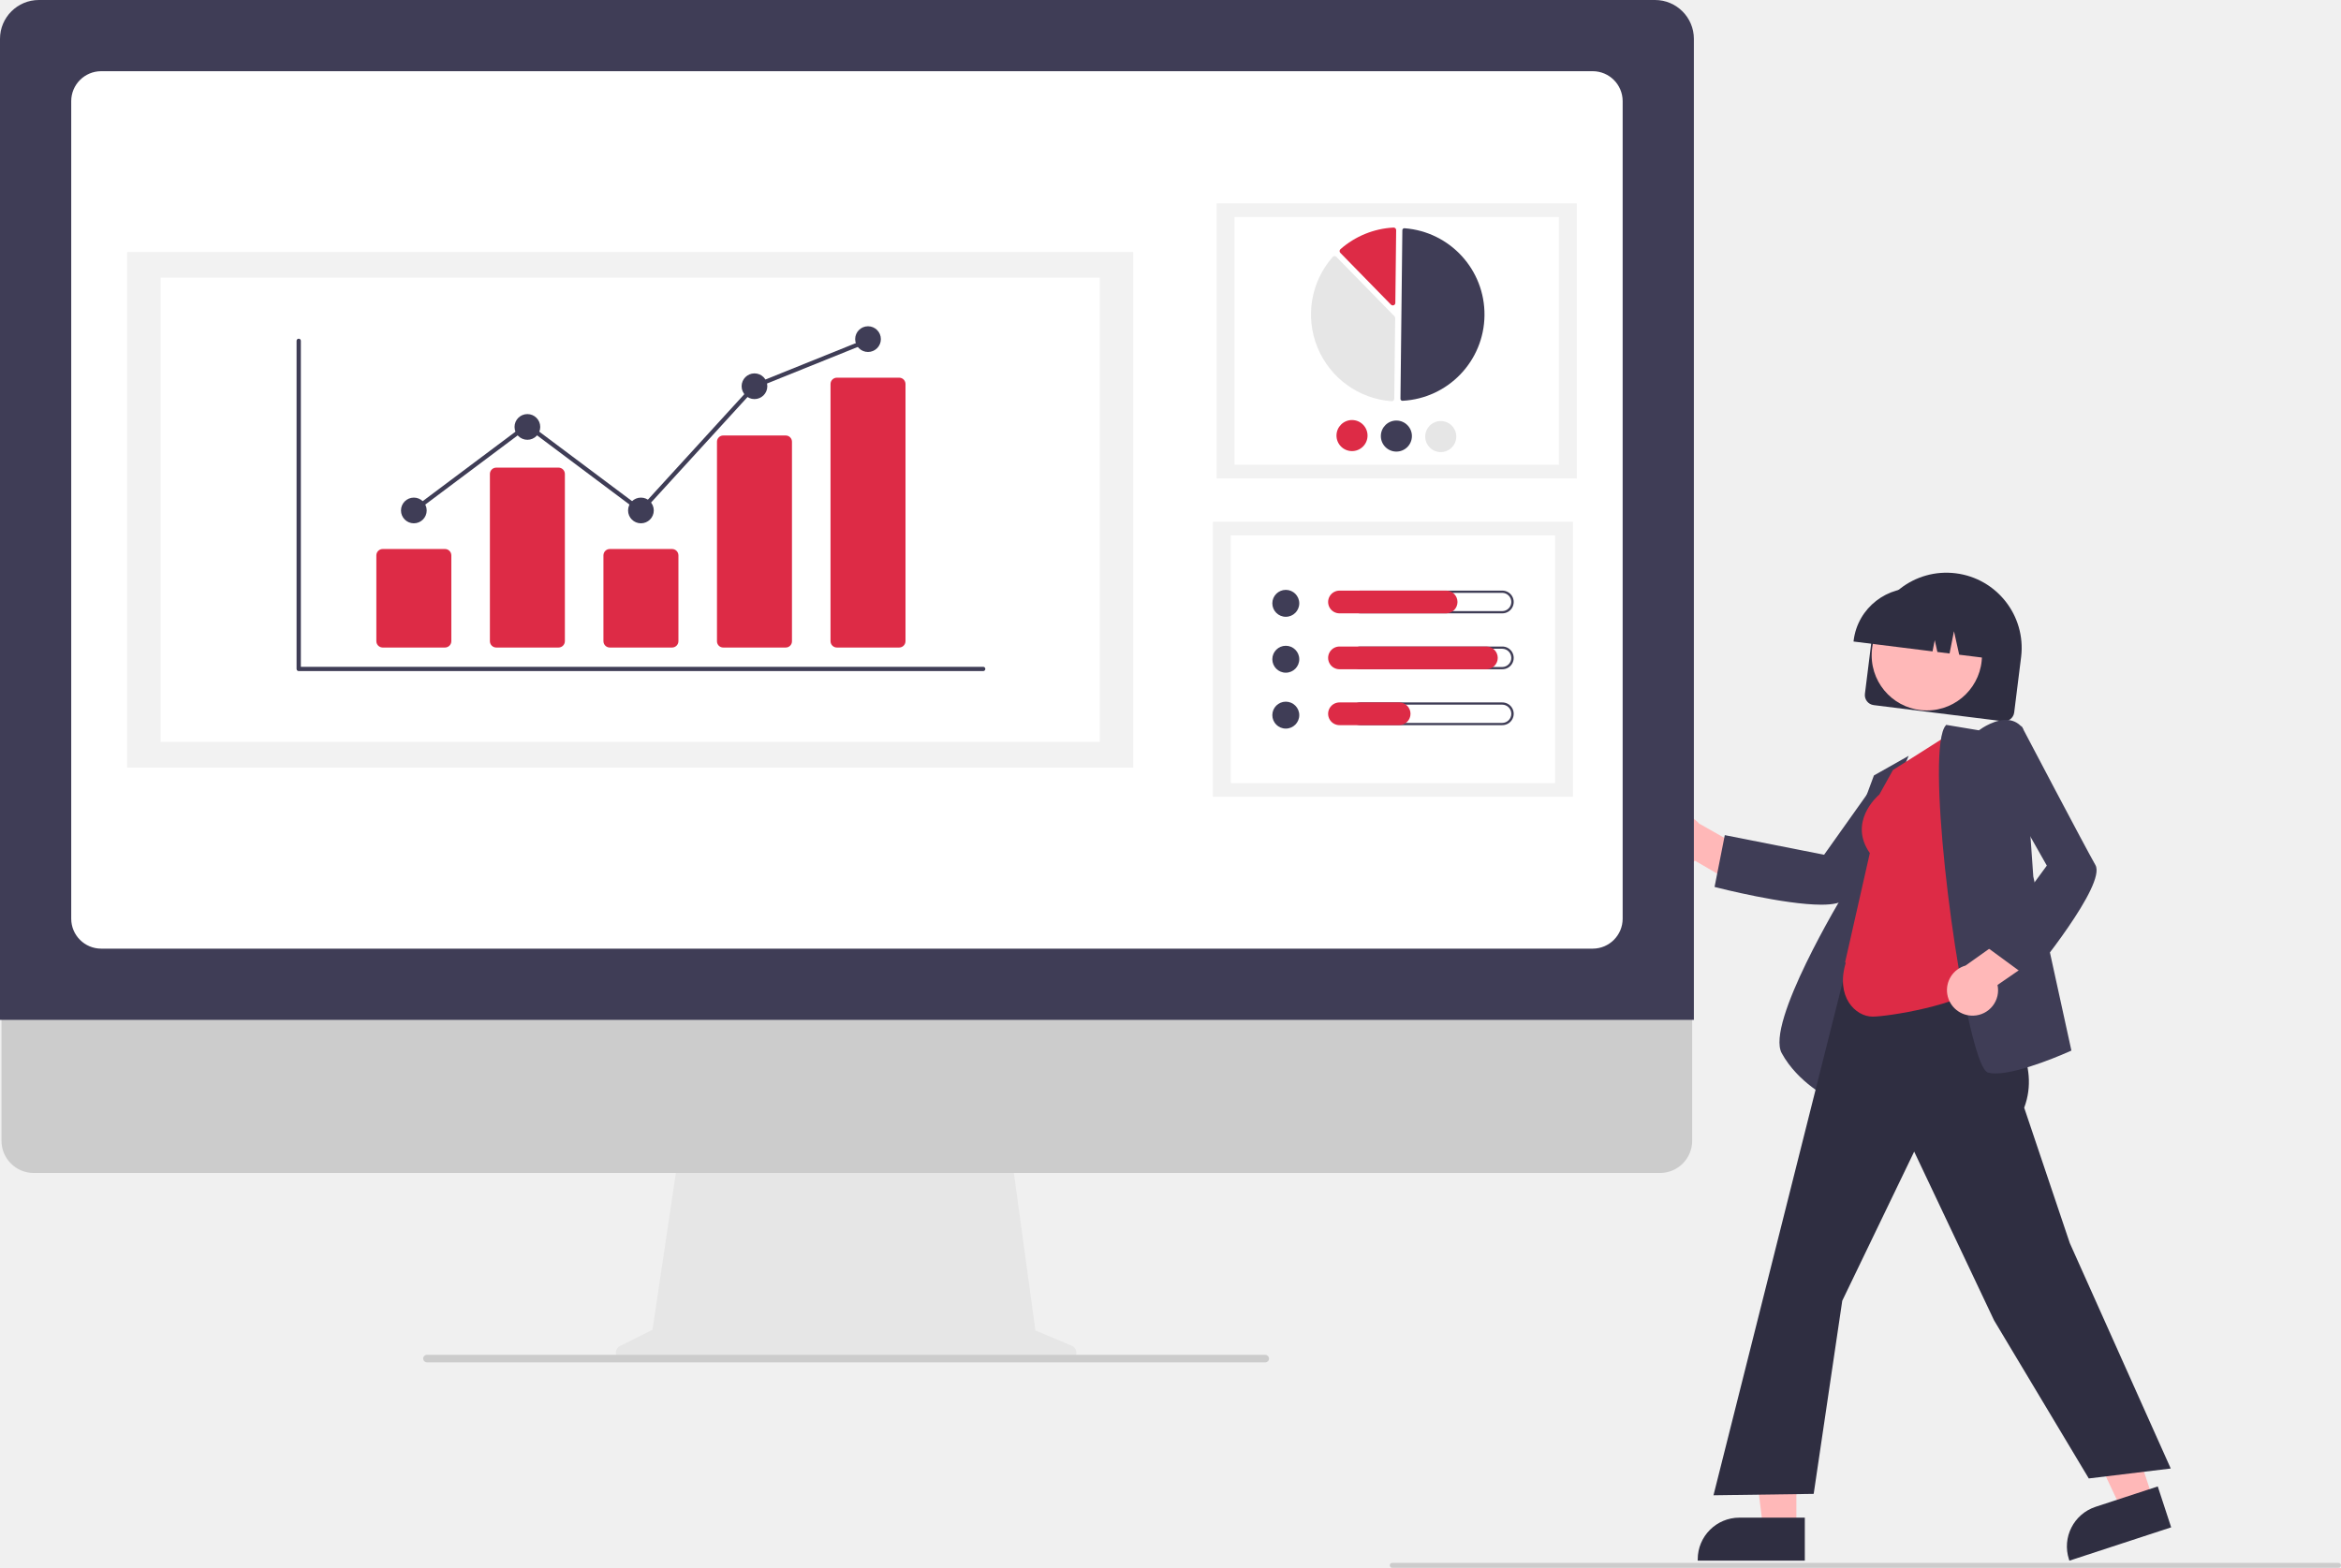
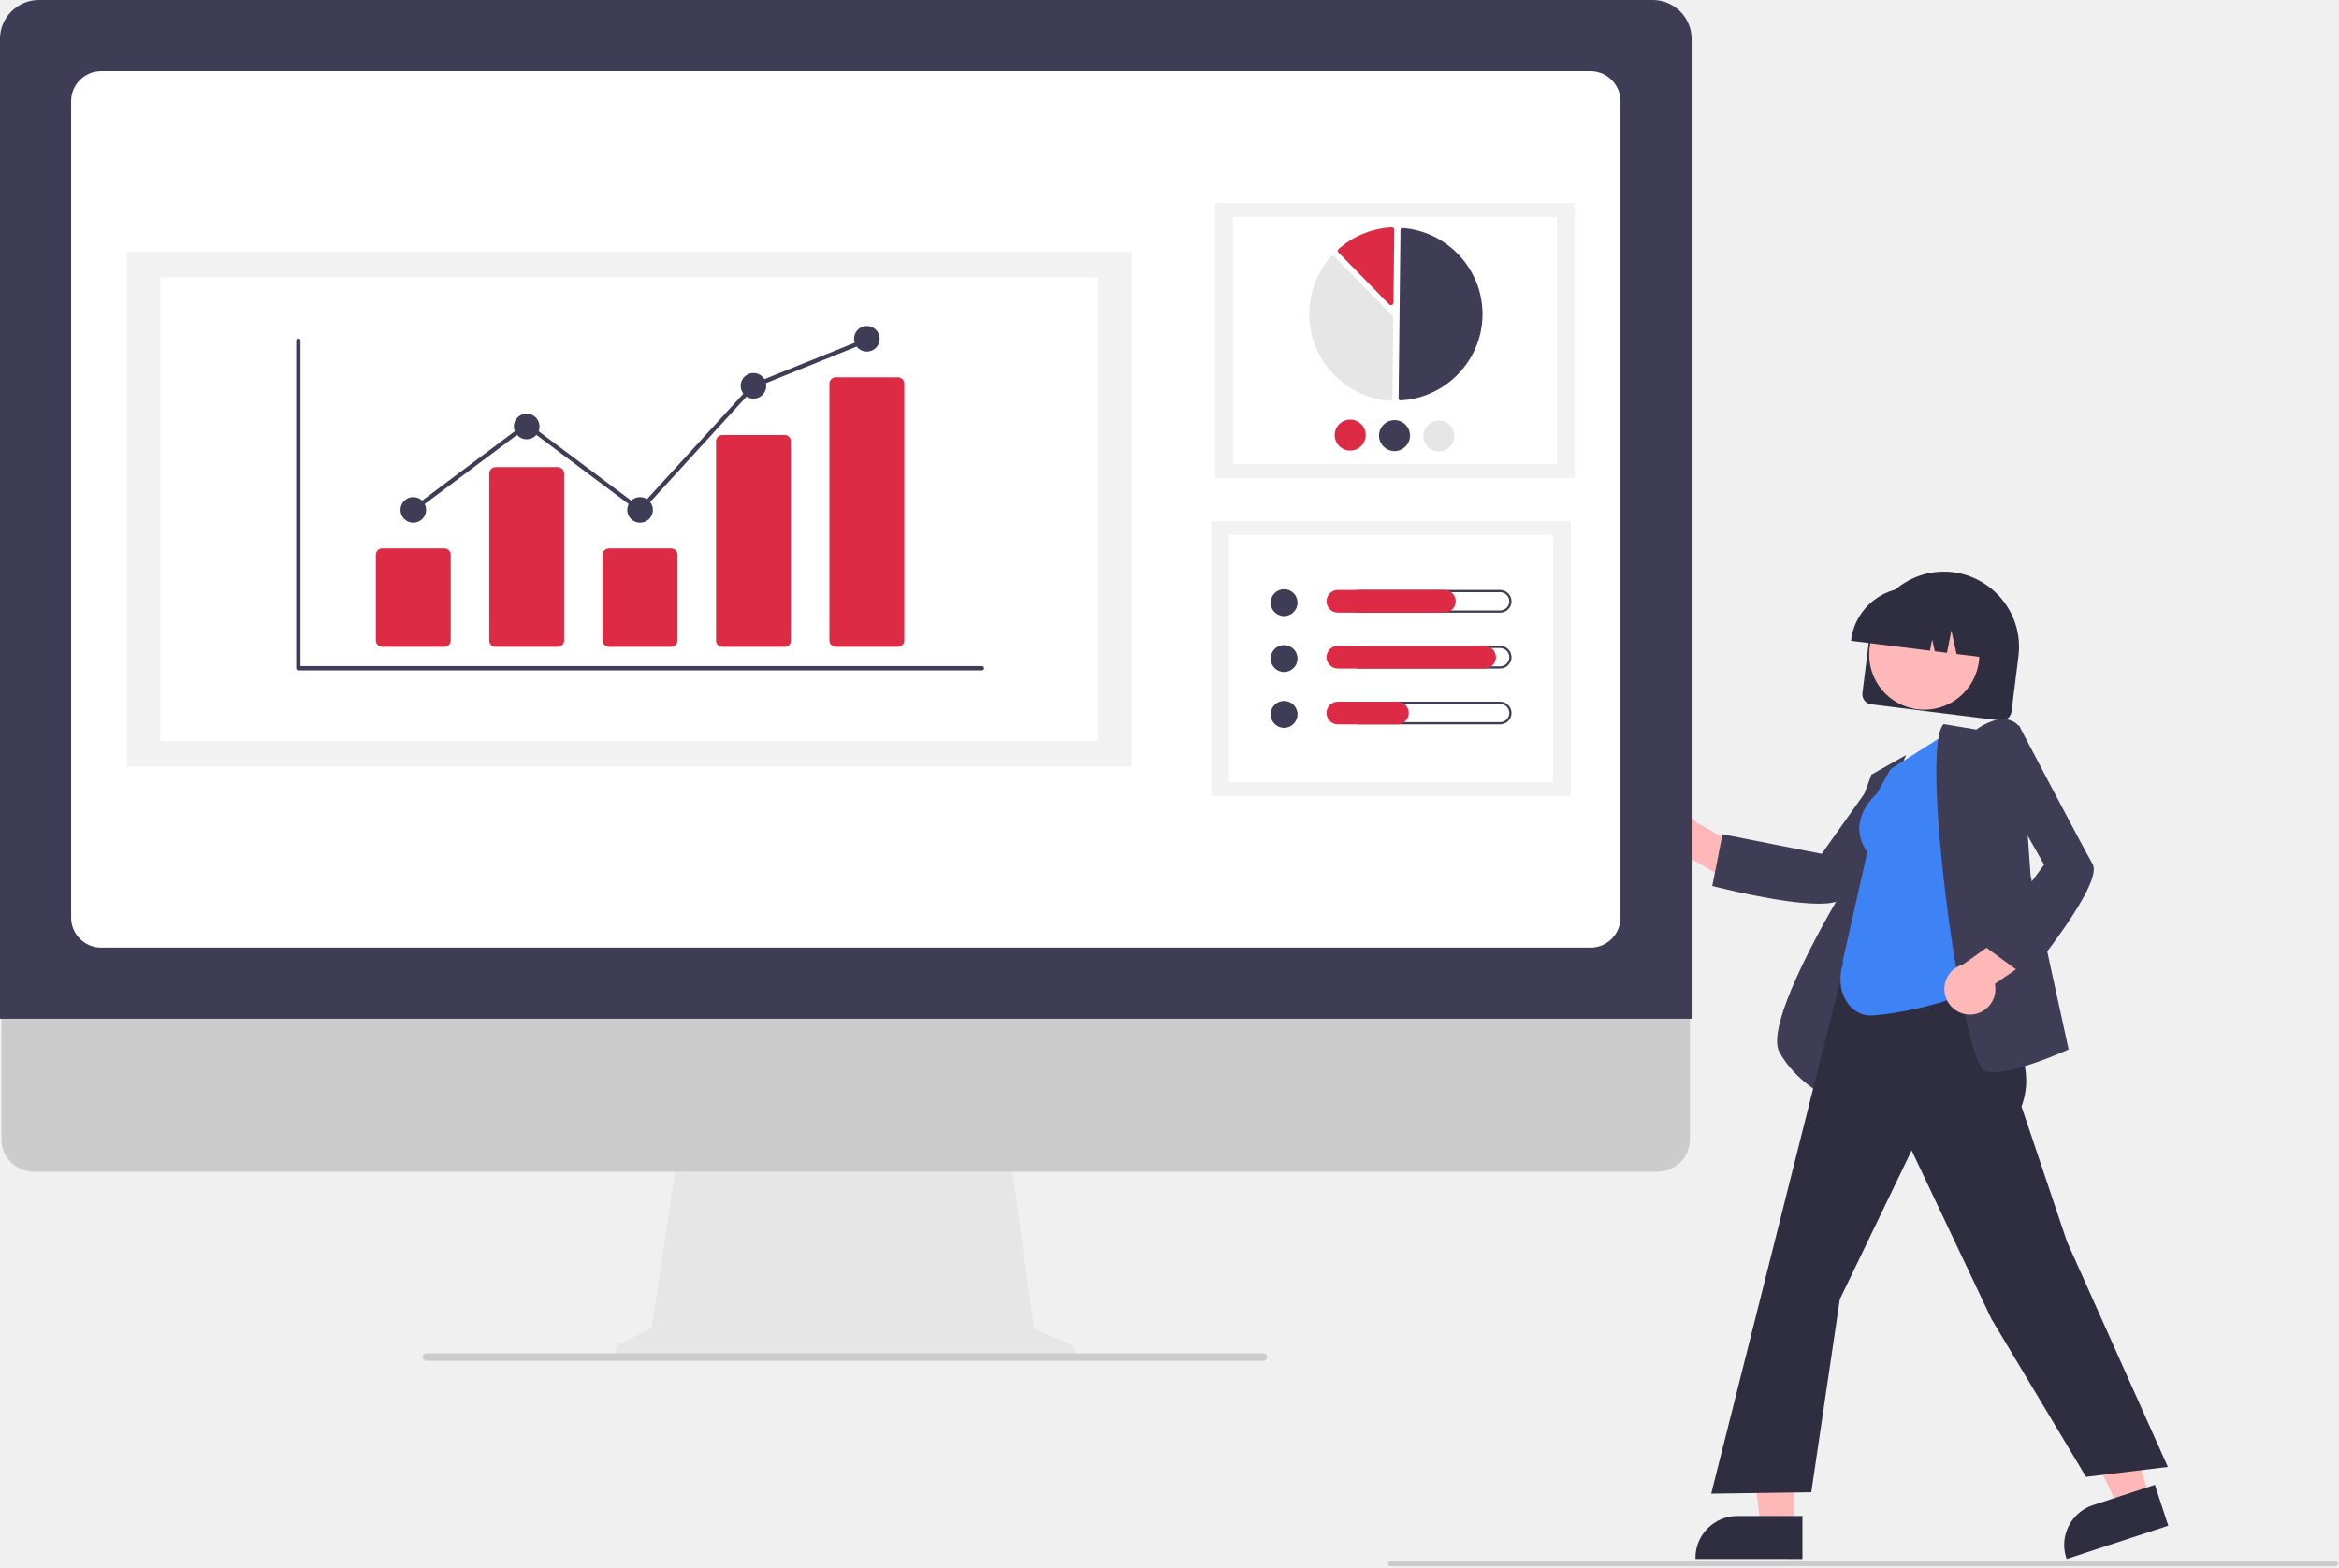
- <svg xmlns="http://www.w3.org/2000/svg" data-name="Layer 1" width="942.547" height="631.439" viewBox="0 0 942.547 631.439">
-   <path d="M879.59,413.72l2.798-22.427a30.285,30.285,0,0,1,60.103,7.498l-2.798,22.427a4.073,4.073,0,0,1-4.54,3.533l-52.03-6.491A4.073,4.073,0,0,1,879.59,413.72Z" transform="translate(-128.7264 -134.2805)" fill="#2f2e41" />
-   <circle cx="775.786" cy="263.927" r="22.204" fill="#ffb8b8" />
-   <path d="M875.055,392.201a23.984,23.984,0,0,1,26.738-20.806l4.486.56a23.983,23.983,0,0,1,20.806,26.738l-.056.449-9.479-1.183-2.104-9.456L913.67,397.474l-4.899-.611-1.061-4.771-.896,4.527-31.815-3.969Z" transform="translate(-128.7264 -134.2805)" fill="#2f2e41" />
-   <path d="M795.916,477.411a10.228,10.228,0,0,0,15.284,3.515L831.367,492.74l10.168-10.504-28.714-16.283a10.283,10.283,0,0,0-16.905,11.459Z" transform="translate(-128.7264 -134.2805)" fill="#ffb8b8" />
-   <path d="M862.013,498.639c-14.875,0-41.052-6.659-42.501-7.031l-.458-.117,4.12-20.859,39.982,7.897,21.721-30.587,24.937-2.535-.696.916c-.324.427-32.47,42.743-37.472,49.842C870.382,497.956,866.776,498.639,862.013,498.639Z" transform="translate(-128.7264 -134.2805)" fill="#3f3d56" />
-   <path d="M866.001,576.928l-.595-.284c-.127-.061-12.765-6.208-19.311-18.209-6.515-11.944,23.983-62.612,26.117-66.128l.031-16.091L883.213,446.595l13.992-7.908L885.192,466.716Z" transform="translate(-128.7264 -134.2805)" fill="#3f3d56" />
-   <polygon points="723.257 615.591 709.885 615.59 703.523 564.011 723.259 564.012 723.257 615.591" fill="#ffb8b8" />
-   <path d="M855.393,762.833l-43.118-.002v-.545A16.784,16.784,0,0,1,829.058,745.504h.001l26.335.001Z" transform="translate(-128.7264 -134.2805)" fill="#2f2e41" />
-   <polygon points="866.891 603.872 854.184 608.035 832.077 561.002 850.832 554.857 866.891 603.872" fill="#ffb8b8" />
-   <path d="M1002.895,749.408,961.92,762.833l-.17-.518a16.784,16.784,0,0,1,10.722-21.174l.001-0,25.026-8.199Z" transform="translate(-128.7264 -134.2805)" fill="#2f2e41" />
-   <path d="M969.726,729.72l-38.12-63.641L899.426,598.086l-28.958,60.061-11.504,77.788-40.343.561.159-.631L880.517,490.553l48.352,7.224-2.201,31.916,1.311,1.864c10.923,15.517,22.216,31.56,15.739,48.854l18.362,54.522,40.646,90.786Z" transform="translate(-128.7264 -134.2805)" fill="#2f2e41" />
-   <path d="M882.726,543.72c-7.006,0-15-8-10.853-21.658l-.269-.194,9.961-44.008c-8.693-12.432,2.768-22.691,3.842-23.608l5.471-9.847,24.138-15.308L927.229,530.57l-.181.173C918.228,539.182,888.604,543.72,882.726,543.72Z" transform="translate(-128.7264 -134.2805)" fill="#dd2b46" />
-   <path d="M932.159,566.617a11.881,11.881,0,0,1-2.851-.302c-.939-.235-2.458-1.431-4.807-9.077-9.336-30.397-20.359-121.86-12.351-130.811l.183-.205,13.149,2.191c1.093-.807,6.829-4.811,12.121-4.114a8.033,8.033,0,0,1,5.497,3.249l.091.119,4.189,59.594,15.346,70.131-.368.167C961.466,557.966,942.303,566.617,932.159,566.617Z" transform="translate(-128.7264 -134.2805)" fill="#3f3d56" />
-   <path d="M923.317,543.324a10.228,10.228,0,0,0,9.662-12.353l19.249-13.258-5.204-13.662-26.92,19.104a10.283,10.283,0,0,0,3.212,20.169Z" transform="translate(-128.7264 -134.2805)" fill="#ffb8b8" />
-   <path d="M945.876,528.337l-17.146-12.573,24.101-32.864L934.336,450.261l8.275-23.661.535,1.019c.249.475,24.948,47.527,29.257,55.067,4.483,7.844-24.97,43.761-26.226,45.285Z" transform="translate(-128.7264 -134.2805)" fill="#3f3d56" />
-   <path d="M560.206,676.255l-14.592-6.144-10.01-73.151H402.299L391.449,669.812l-13.055,6.527a3.1,3.1,0,0,0,1.387,5.873H559.003A3.1,3.1,0,0,0,560.206,676.255Z" transform="translate(-128.7264 -134.2805)" fill="#e6e6e6" />
-   <path d="M797.098,606.692H142.268a12.973,12.973,0,0,1-12.944-12.973V501.379h680.718v92.34A12.974,12.974,0,0,1,797.098,606.692Z" transform="translate(-128.7264 -134.2805)" fill="#ccc" />
-   <path d="M810.726,545.021h-682V149.92A15.657,15.657,0,0,1,144.366,134.28H795.087a15.657,15.657,0,0,1,15.64,15.639Z" transform="translate(-128.7264 -134.2805)" fill="#3f3d56" />
-   <path d="M769.993,516.344H169.46a12.07,12.07,0,0,1-12.057-12.057v-329.274a12.071,12.071,0,0,1,12.057-12.057H769.993a12.071,12.071,0,0,1,12.057,12.057v329.274A12.07,12.07,0,0,1,769.993,516.344Z" transform="translate(-128.7264 -134.2805)" fill="#fff" />
-   <path d="M638.146,682.975l-337.448,0a1.567,1.567,0,0,1-1.539-1.134,1.529,1.529,0,0,1,1.477-1.919l337.385,0a1.615,1.615,0,0,1,1.616,1.194A1.528,1.528,0,0,1,638.146,682.975Z" transform="translate(-128.7264 -134.2805)" fill="#ccc" />
-   <rect x="489.86" y="81.909" width="144.996" height="110.773" fill="#f2f2f2" />
-   <rect x="497.065" y="87.414" width="130.586" height="99.765" fill="#fff" />
-   <path d="M693.377,295.695q.026 0.0.052-.001a34.817,34.817,0,0,0,.779-69.489.794.794,0,0,0-.601.208.786.786,0,0,0-.257.576l-.761,67.902a.797.797,0,0,0,.788.804Z" transform="translate(-128.7264 -134.2805)" fill="#3f3d56" />
-   <path d="M666.072,237.433a1.025,1.025,0,0,1,.72.307l23.376,23.906a1.014,1.014,0,0,1,.291.725l-.364,32.491a1.011,1.011,0,0,1-.33.74,1.026,1.026,0,0,1-.771.268,35.044,35.044,0,0,1-23.7-58.091,1.026,1.026,0,0,1,.741-.347Q666.053,237.433,666.072,237.433Z" transform="translate(-128.7264 -134.2805)" fill="#e6e6e6" />
-   <path d="M689.842,225.927a1.029,1.029,0,0,1,.699.286,1.011,1.011,0,0,1,.314.748l-.329,29.316a1.021,1.021,0,0,1-1.75.702L668.378,236.118a1.023,1.023,0,0,1,.055-1.482,35.118,35.118,0,0,1,21.346-8.708C689.8,225.927,689.821,225.927,689.842,225.927Z" transform="translate(-128.7264 -134.2805)" fill="#dd2b46" />
-   <path d="M679.334,309.775a6.253,6.253,0,1,1-6.183-6.323A6.261,6.261,0,0,1,679.334,309.775Z" transform="translate(-128.7264 -134.2805)" fill="#dd2b46" />
-   <path d="M697.199,309.976a6.253,6.253,0,1,1-6.183-6.323A6.261,6.261,0,0,1,697.199,309.976Z" transform="translate(-128.7264 -134.2805)" fill="#3f3d56" />
-   <path d="M715.065,310.176a6.253,6.253,0,1,1-6.183-6.323A6.261,6.261,0,0,1,715.065,310.176Z" transform="translate(-128.7264 -134.2805)" fill="#e6e6e6" />
-   <rect x="488.333" y="210.116" width="144.996" height="110.773" fill="#f2f2f2" />
-   <rect x="495.538" y="215.621" width="130.586" height="99.765" fill="#fff" />
-   <circle cx="517.695" cy="242.988" r="5.422" fill="#3f3d56" />
-   <path d="M733.539,373.049a3.677,3.677,0,1,1,0,7.354H676.513a3.677,3.677,0,1,1,0-7.354h57.026m0-.901H676.513a4.578,4.578,0,1,0,0,9.155h57.026a4.578,4.578,0,1,0,0-9.155Z" transform="translate(-128.7264 -134.2805)" fill="#3f3d56" />
-   <path d="M711.038,381.304h-42.928a4.578,4.578,0,1,1,0-9.155h42.928a4.578,4.578,0,0,1,0,9.155Z" transform="translate(-128.7264 -134.2805)" fill="#dd2b46" />
-   <circle cx="517.695" cy="265.503" r="5.422" fill="#3f3d56" />
-   <path d="M733.539,395.564a3.677,3.677,0,1,1,0,7.354H676.513a3.677,3.677,0,1,1,0-7.354h57.026m0-.901H676.513a4.578,4.578,0,1,0,0,9.155h57.026a4.578,4.578,0,1,0,0-9.155Z" transform="translate(-128.7264 -134.2805)" fill="#3f3d56" />
-   <path d="M727.248,403.819h-59.139a4.578,4.578,0,1,1,0-9.155h59.139a4.578,4.578,0,0,1,0,9.155Z" transform="translate(-128.7264 -134.2805)" fill="#dd2b46" />
-   <circle cx="517.695" cy="288.018" r="5.422" fill="#3f3d56" />
-   <path d="M733.539,418.079a3.677,3.677,0,1,1,0,7.354H676.513a3.677,3.677,0,1,1,0-7.354h57.026m0-.901H676.513a4.578,4.578,0,1,0,0,9.155h57.026a4.578,4.578,0,1,0,0-9.155Z" transform="translate(-128.7264 -134.2805)" fill="#3f3d56" />
-   <path d="M692.125,426.334H668.109a4.578,4.578,0,1,1,0-9.155H692.125a4.578,4.578,0,0,1,0,9.155Z" transform="translate(-128.7264 -134.2805)" fill="#dd2b46" />
-   <rect x="51.188" y="101.508" width="405.093" height="207.61" fill="#f2f2f2" />
-   <rect x="64.692" y="111.824" width="378.087" height="186.978" fill="#fff" />
-   <path d="M524.614,404.557H248.996a.863.863,0,0,1-.863-.863V271.591a.863.863,0,1,1,1.725,0V402.832H524.614a.863.863,0,0,1,0,1.725Z" transform="translate(-128.7264 -134.2805)" fill="#3f3d56" />
-   <path d="M307.884,395.069H282.815a2.563,2.563,0,0,1-2.561-2.56V357.952a2.563,2.563,0,0,1,2.561-2.56h25.069a2.563,2.563,0,0,1,2.561,2.56v34.557A2.563,2.563,0,0,1,307.884,395.069Z" transform="translate(-128.7264 -134.2805)" fill="#dd2b46" />
-   <path d="M353.599,395.069H328.531a2.563,2.563,0,0,1-2.561-2.56V325.174a2.563,2.563,0,0,1,2.561-2.56h25.069a2.563,2.563,0,0,1,2.561,2.56v67.334A2.563,2.563,0,0,1,353.599,395.069Z" transform="translate(-128.7264 -134.2805)" fill="#dd2b46" />
-   <path d="M399.315,395.069H374.246a2.563,2.563,0,0,1-2.561-2.56V357.952a2.563,2.563,0,0,1,2.561-2.56h25.069a2.563,2.563,0,0,1,2.561,2.56v34.557A2.563,2.563,0,0,1,399.315,395.069Z" transform="translate(-128.7264 -134.2805)" fill="#dd2b46" />
-   <path d="M445.031,395.069H419.962a2.507,2.507,0,0,1-2.561-2.444V312.12a2.507,2.507,0,0,1,2.561-2.444h25.069a2.507,2.507,0,0,1,2.561,2.444v80.505A2.507,2.507,0,0,1,445.031,395.069Z" transform="translate(-128.7264 -134.2805)" fill="#dd2b46" />
-   <path d="M490.746,395.069H465.678a2.563,2.563,0,0,1-2.561-2.56V288.947a2.563,2.563,0,0,1,2.561-2.56H490.746a2.563,2.563,0,0,1,2.561,2.56V392.509A2.563,2.563,0,0,1,490.746,395.069Z" transform="translate(-128.7264 -134.2805)" fill="#dd2b46" />
-   <circle cx="166.623" cy="205.585" r="5.175" fill="#3f3d56" />
-   <circle cx="212.339" cy="171.945" r="5.175" fill="#3f3d56" />
-   <circle cx="258.054" cy="205.585" r="5.175" fill="#3f3d56" />
-   <circle cx="303.77" cy="155.556" r="5.175" fill="#3f3d56" />
-   <circle cx="349.486" cy="136.58" r="5.175" fill="#3f3d56" />
-   <polygon points="258.163 206.744 212.339 172.421 167.14 206.275 166.106 204.895 212.339 170.265 257.945 204.425 303.266 154.83 303.447 154.756 349.163 136.337 349.808 137.937 304.274 156.283 258.163 206.744" fill="#3f3d56" />
-   <path d="M1070.274,765.72h-381a1,1,0,0,1,0-2h381a1,1,0,0,1,0,2Z" transform="translate(-128.7264 -134.2805)" fill="#ccc" />
+ <svg xmlns="http://www.w3.org/2000/svg" width="100%" height="100%" viewBox="0 0 943 632" version="1.1" xml:space="preserve" style="fill-rule:evenodd;clip-rule:evenodd;stroke-linejoin:round;stroke-miterlimit:2;">
+   <g transform="matrix(1,0,0,1,-128.726,-134.28)">
+     <path d="M879.59,413.72L882.388,391.294C884.27,376.207 897.236,364.758 912.44,364.758C929.053,364.758 942.724,378.429 942.724,395.043C942.724,396.296 942.646,397.548 942.491,398.792L939.693,421.219C939.415,423.432 937.367,425.025 935.153,424.752L883.123,418.261C880.91,417.982 879.317,415.934 879.59,413.72Z" style="fill:rgb(47,46,65);fill-rule:nonzero;" />
+   </g>
+   <circle cx="775.786" cy="263.927" r="22.204" style="fill:rgb(255,184,184);" />
+   <g transform="matrix(1,0,0,1,-128.726,-134.28)">
+     <path d="M875.055,392.201C876.696,379.167 888.756,369.783 901.793,371.394L906.278,371.954C919.312,373.595 928.696,385.655 927.084,398.692L927.028,399.14L917.55,397.958L915.446,388.502L913.67,397.474L908.771,396.863L907.71,392.092L906.814,396.618L874.999,392.649L875.055,392.201Z" style="fill:rgb(47,46,65);fill-rule:nonzero;" />
+   </g>
+   <g transform="matrix(1,0,0,1,-128.726,-134.28)">
+     <path d="M795.916,477.411C797.659,480.834 801.189,482.997 805.03,482.997C807.257,482.997 809.424,482.27 811.2,480.926L831.367,492.74L841.536,482.236L812.822,465.952C810.869,463.699 808.03,462.402 805.049,462.402C799.408,462.402 794.766,467.044 794.766,472.685C794.766,474.33 795.16,475.951 795.916,477.412L795.916,477.411Z" style="fill:rgb(255,184,184);fill-rule:nonzero;" />
+   </g>
+   <g transform="matrix(1,0,0,1,-128.726,-134.28)">
+     <path d="M862.013,498.639C847.137,498.639 820.961,491.98 819.511,491.608L819.053,491.491L823.173,470.632L863.155,478.529L884.876,447.942L909.813,445.407L909.117,446.323C908.793,446.75 876.647,489.066 871.645,496.165C870.382,497.956 866.776,498.639 862.013,498.639Z" style="fill:rgb(63,61,86);fill-rule:nonzero;" />
+   </g>
+   <g transform="matrix(1,0,0,1,-128.726,-134.28)">
+     <path d="M866.001,576.928L865.405,576.643C865.279,576.583 852.64,570.435 846.094,558.434C839.579,546.49 870.077,495.822 872.211,492.306L872.242,476.216L883.213,446.595L897.205,438.686L885.192,466.716L866.001,576.928Z" style="fill:rgb(63,61,86);fill-rule:nonzero;" />
+   </g>
+   <path d="M723.257,615.591L709.885,615.59L703.523,564.011L723.259,564.012L723.257,615.591Z" style="fill:rgb(255,184,184);fill-rule:nonzero;" />
+   <g transform="matrix(1,0,0,1,-128.726,-134.28)">
+     <path d="M855.393,762.833L812.276,762.832L812.276,762.286C812.276,753.08 819.852,745.505 829.058,745.504L855.394,745.505L855.393,762.833Z" style="fill:rgb(47,46,65);fill-rule:nonzero;" />
+   </g>
+   <path d="M866.891,603.872L854.184,608.035L832.077,561.002L850.832,554.857L866.891,603.872Z" style="fill:rgb(255,184,184);fill-rule:nonzero;" />
+   <g transform="matrix(1,0,0,1,-128.726,-134.28)">
+     <path d="M1002.89,749.408L961.92,762.833L961.75,762.315C958.884,753.566 963.724,744.008 972.473,741.141L972.474,741.141L997.5,732.941L1002.89,749.408Z" style="fill:rgb(47,46,65);fill-rule:nonzero;" />
+   </g>
+   <g transform="matrix(1,0,0,1,-128.726,-134.28)">
+     <path d="M969.726,729.72L931.606,666.079L899.426,598.086L870.467,658.146L858.964,735.934L818.621,736.495L818.78,735.864L880.517,490.554L928.869,497.777L926.668,529.693L927.979,531.557C938.902,547.074 950.195,563.117 943.718,580.411L962.08,634.933L1002.73,725.72L969.726,729.72Z" style="fill:rgb(47,46,65);fill-rule:nonzero;" />
+   </g>
+   <g transform="matrix(1,0,0,1,-128.726,-134.28)">
+     <path d="M882.726,543.72C875.72,543.72 867.726,535.72 871.873,522.061L871.605,521.867L881.566,477.859C872.873,465.428 884.334,455.168 885.408,454.251L890.878,444.404L915.016,429.096L927.229,530.57L927.048,530.743C918.228,539.182 888.604,543.72 882.726,543.72Z" style="fill:rgb(61,131,246);fill-rule:nonzero;" />
+   </g>
+   <g transform="matrix(1,0,0,1,-128.726,-134.28)">
+     <path d="M932.159,566.617C931.2,566.632 930.243,566.531 929.308,566.315C928.369,566.08 926.85,564.885 924.501,557.238C915.165,526.841 904.142,435.378 912.15,426.428L912.334,426.222L925.483,428.414C926.576,427.607 932.311,423.603 937.604,424.3C939.805,424.577 941.797,425.754 943.101,427.549L943.191,427.667L947.38,487.262L962.726,557.392L962.358,557.559C961.466,557.966 942.303,566.617 932.159,566.617Z" style="fill:rgb(63,61,86);fill-rule:nonzero;" />
+   </g>
+   <g transform="matrix(1,0,0,1,-128.726,-134.28)">
+     <path d="M923.317,543.324C928.796,543.142 933.203,538.584 933.203,533.102C933.203,532.386 933.128,531.672 932.979,530.971L952.227,517.714L947.024,504.051L920.104,523.155C915.692,524.406 912.624,528.463 912.624,533.049C912.624,538.691 917.266,543.333 922.907,543.333C923.044,543.333 923.18,543.33 923.317,543.324L923.317,543.324Z" style="fill:rgb(255,184,184);fill-rule:nonzero;" />
+   </g>
+   <g transform="matrix(1,0,0,1,-128.726,-134.28)">
+     <path d="M945.876,528.337L928.73,515.763L952.831,482.899L934.336,450.261L942.611,426.6L943.146,427.619C943.395,428.093 968.094,475.146 972.402,482.686C976.885,490.53 947.432,526.447 946.177,527.971L945.876,528.337Z" style="fill:rgb(63,61,86);fill-rule:nonzero;" />
+   </g>
+   <g transform="matrix(1,0,0,1,-128.726,-134.28)">
+     <path d="M560.206,676.255L545.614,670.111L535.604,596.959L402.299,596.959L391.449,669.812L378.393,676.339C377.345,676.864 376.68,677.94 376.68,679.112C376.68,680.813 378.079,682.212 379.78,682.212L559.003,682.212C559.004,682.212 559.004,682.212 559.004,682.212C560.704,682.212 562.104,680.813 562.104,679.112C562.104,677.867 561.354,676.738 560.206,676.255Z" style="fill:rgb(230,230,230);fill-rule:nonzero;" />
+   </g>
+   <g transform="matrix(1,0,0,1,-128.726,-134.28)">
+     <path d="M797.098,606.692L142.268,606.692C135.162,606.676 129.324,600.824 129.324,593.718L129.324,501.379L810.042,501.379L810.042,593.719C810.042,600.824 804.203,606.676 797.098,606.692Z" style="fill:rgb(204,204,204);fill-rule:nonzero;" />
+   </g>
+   <g transform="matrix(1,0,0,1,-128.726,-134.28)">
+     <path d="M810.726,545.021L128.726,545.021L128.726,149.92C128.736,141.344 135.79,134.29 144.366,134.28L795.087,134.28C803.662,134.29 810.716,141.344 810.726,149.92L810.726,545.021Z" style="fill:rgb(63,61,86);fill-rule:nonzero;" />
+   </g>
+   <g transform="matrix(1,0,0,1,-128.726,-134.28)">
+     <path d="M769.993,516.344L169.46,516.344C162.848,516.337 157.41,510.899 157.403,504.288L157.403,175.014C157.41,168.402 162.848,162.964 169.46,162.956L769.993,162.956C776.605,162.964 782.043,168.402 782.05,175.014L782.05,504.288C782.043,510.899 776.605,516.337 769.993,516.344Z" style="fill:white;fill-rule:nonzero;" />
+   </g>
+   <g transform="matrix(1,0,0,1,-128.726,-134.28)">
+     <path d="M638.146,682.975L300.698,682.975C299.99,682.99 299.355,682.523 299.159,681.842C299.126,681.715 299.109,681.584 299.109,681.452C299.109,680.614 299.798,679.924 300.636,679.923L638.021,679.923C638.769,679.897 639.443,680.394 639.638,681.117C639.662,681.225 639.674,681.336 639.674,681.447C639.674,682.285 638.984,682.975 638.146,682.975Z" style="fill:rgb(204,204,204);fill-rule:nonzero;" />
+   </g>
+   <rect x="489.86" y="81.909" width="144.996" height="110.773" style="fill:rgb(242,242,242);" />
+   <rect x="497.065" y="87.414" width="130.586" height="99.765" style="fill:white;" />
+   <g transform="matrix(1,0,0,1,-128.726,-134.28)">
+     <path d="M693.377,295.695C693.395,295.695 693.412,295.695 693.429,295.694C711.818,294.732 726.427,279.339 726.427,260.924C726.427,242.803 712.279,227.557 694.208,226.205C693.988,226.187 693.77,226.263 693.607,226.413C693.445,226.561 693.352,226.769 693.35,226.989L692.589,294.891C692.585,295.327 692.941,295.69 693.377,295.695L693.377,295.695Z" style="fill:rgb(63,61,86);fill-rule:nonzero;" />
+   </g>
+   <g transform="matrix(1,0,0,1,-128.726,-134.28)">
+     <path d="M666.072,237.433C666.343,237.436 666.602,237.547 666.792,237.74L690.167,261.646C690.357,261.839 690.462,262.1 690.458,262.371L690.094,294.863C690.092,295.144 689.972,295.413 689.764,295.603C689.555,295.795 689.276,295.892 688.993,295.87C670.804,294.509 656.564,279.163 656.564,260.924C656.564,252.407 659.668,244.175 665.293,237.78C665.481,237.567 665.75,237.441 666.034,237.433C666.047,237.433 666.059,237.433 666.072,237.433Z" style="fill:rgb(230,230,230);fill-rule:nonzero;" />
+   </g>
+   <g transform="matrix(1,0,0,1,-128.726,-134.28)">
+     <path d="M689.842,225.927C690.103,225.93 690.353,226.033 690.541,226.213C690.746,226.408 690.86,226.679 690.855,226.961L690.527,256.277C690.52,256.832 690.062,257.286 689.506,257.286C689.231,257.286 688.968,257.175 688.776,256.979L668.378,236.118C668.191,235.927 668.087,235.67 668.087,235.403C668.087,235.11 668.213,234.831 668.433,234.636C674.364,229.416 681.888,226.346 689.779,225.928C689.8,225.927 689.821,225.927 689.842,225.927Z" style="fill:rgb(221,43,70);fill-rule:nonzero;" />
+   </g>
+   <g transform="matrix(1,0,0,1,-128.726,-134.28)">
+     <path d="M679.334,309.775C679.295,313.179 676.485,315.959 673.08,315.959C669.65,315.959 666.827,313.136 666.827,309.705C666.827,306.275 669.65,303.452 673.08,303.452C673.104,303.452 673.127,303.452 673.151,303.452C676.579,303.495 679.368,306.347 679.334,309.775Z" style="fill:rgb(221,43,70);fill-rule:nonzero;" />
+   </g>
+   <g transform="matrix(1,0,0,1,-128.726,-134.28)">
+     <path d="M697.199,309.976C697.161,313.38 694.35,316.159 690.946,316.159C687.516,316.159 684.693,313.336 684.693,309.906C684.693,306.475 687.516,303.652 690.946,303.652C690.97,303.652 690.993,303.652 691.016,303.653C694.445,303.695 697.234,306.547 697.199,309.976Z" style="fill:rgb(63,61,86);fill-rule:nonzero;" />
+   </g>
+   <g transform="matrix(1,0,0,1,-128.726,-134.28)">
+     <path d="M715.065,310.176C715.027,313.58 712.216,316.359 708.812,316.359C705.382,316.359 702.559,313.536 702.559,310.106C702.559,306.675 705.382,303.852 708.812,303.852C708.835,303.852 708.859,303.853 708.882,303.853C712.311,303.895 715.1,306.747 715.065,310.176Z" style="fill:rgb(230,230,230);fill-rule:nonzero;" />
+   </g>
+   <rect x="488.333" y="210.116" width="144.996" height="110.773" style="fill:rgb(242,242,242);" />
+   <rect x="495.538" y="215.621" width="130.586" height="99.765" style="fill:white;" />
+   <circle cx="517.695" cy="242.988" r="5.422" style="fill:rgb(63,61,86);" />
+   <g transform="matrix(1,0,0,1,-128.726,-134.28)">
+     <path d="M733.539,373.049C733.541,373.049 733.543,373.049 733.545,373.049C735.562,373.049 737.222,374.709 737.222,376.726C737.222,378.744 735.562,380.404 733.545,380.404C733.543,380.404 733.541,380.404 733.539,380.404L676.513,380.404C674.496,380.404 672.836,378.744 672.836,376.726C672.836,374.709 674.496,373.049 676.513,373.049L733.539,373.049M733.539,372.149L676.513,372.149C676.511,372.149 676.509,372.149 676.506,372.149C673.995,372.149 671.929,374.215 671.929,376.726C671.929,379.238 673.995,381.304 676.506,381.304C676.509,381.304 676.511,381.304 676.513,381.304L733.539,381.304C733.541,381.304 733.543,381.304 733.546,381.304C736.057,381.304 738.123,379.238 738.123,376.726C738.123,374.215 736.057,372.149 733.546,372.149C733.543,372.149 733.541,372.149 733.539,372.149Z" style="fill:rgb(63,61,86);fill-rule:nonzero;" />
+   </g>
+   <g transform="matrix(1,0,0,1,-128.726,-134.28)">
+     <path d="M711.038,381.304L668.109,381.304C665.598,381.304 663.532,379.238 663.532,376.726C663.532,374.215 665.598,372.149 668.109,372.149L711.038,372.149C713.549,372.149 715.615,374.215 715.615,376.726C715.615,379.238 713.549,381.304 711.038,381.304Z" style="fill:rgb(221,43,70);fill-rule:nonzero;" />
+   </g>
+   <circle cx="517.695" cy="265.503" r="5.422" style="fill:rgb(63,61,86);" />
+   <g transform="matrix(1,0,0,1,-128.726,-134.28)">
+     <path d="M733.539,395.564C733.541,395.564 733.543,395.564 733.545,395.564C735.562,395.564 737.222,397.224 737.222,399.241C737.222,401.259 735.562,402.918 733.545,402.918C733.543,402.918 733.541,402.918 733.539,402.918L676.513,402.918C674.496,402.918 672.836,401.259 672.836,399.241C672.836,397.224 674.496,395.564 676.513,395.564L733.539,395.564M733.539,394.664L676.513,394.664C674.002,394.664 671.936,396.73 671.936,399.241C671.936,401.753 674.002,403.819 676.513,403.819L733.539,403.819C736.05,403.819 738.117,401.753 738.117,399.241C738.117,396.73 736.05,394.664 733.539,394.664Z" style="fill:rgb(63,61,86);fill-rule:nonzero;" />
+   </g>
+   <g transform="matrix(1,0,0,1,-128.726,-134.28)">
+     <path d="M727.248,403.819L668.109,403.819C665.598,403.819 663.532,401.753 663.532,399.241C663.532,396.73 665.598,394.664 668.109,394.664L727.248,394.664C729.76,394.664 731.826,396.73 731.826,399.241C731.826,401.753 729.76,403.819 727.248,403.819Z" style="fill:rgb(221,43,70);fill-rule:nonzero;" />
+   </g>
+   <circle cx="517.695" cy="288.018" r="5.422" style="fill:rgb(63,61,86);" />
+   <g transform="matrix(1,0,0,1,-128.726,-134.28)">
+     <path d="M733.539,418.079C733.541,418.079 733.543,418.079 733.545,418.079C735.562,418.079 737.222,419.739 737.222,421.756C737.222,423.773 735.562,425.433 733.545,425.433C733.543,425.433 733.541,425.433 733.539,425.433L676.513,425.433C674.496,425.433 672.836,423.773 672.836,421.756C672.836,419.739 674.496,418.079 676.513,418.079L733.539,418.079M733.539,417.179L676.513,417.179C674.002,417.179 671.936,419.245 671.936,421.756C671.936,424.267 674.002,426.334 676.513,426.334L733.539,426.334C736.05,426.334 738.117,424.267 738.117,421.756C738.117,419.245 736.05,417.179 733.539,417.179Z" style="fill:rgb(63,61,86);fill-rule:nonzero;" />
+   </g>
+   <g transform="matrix(1,0,0,1,-128.726,-134.28)">
+     <path d="M692.125,426.334L668.109,426.334C668.107,426.334 668.105,426.334 668.102,426.334C665.591,426.334 663.525,424.267 663.525,421.756C663.525,419.245 665.591,417.178 668.102,417.178C668.105,417.178 668.107,417.178 668.109,417.179L692.125,417.179C694.634,417.182 696.696,419.248 696.696,421.756C696.696,424.265 694.634,426.33 692.125,426.334Z" style="fill:rgb(221,43,70);fill-rule:nonzero;" />
+   </g>
+   <rect x="51.188" y="101.508" width="405.093" height="207.61" style="fill:rgb(242,242,242);" />
+   <rect x="64.692" y="111.824" width="378.087" height="186.978" style="fill:white;" />
+   <g transform="matrix(1,0,0,1,-128.726,-134.28)">
+     <path d="M524.614,404.557L248.996,404.557C248.523,404.557 248.133,404.168 248.133,403.695L248.133,271.591C248.133,271.118 248.523,270.728 248.996,270.728C249.469,270.728 249.859,271.118 249.859,271.591L249.859,402.832L524.614,402.832C525.087,402.832 525.477,403.221 525.477,403.695C525.477,404.168 525.087,404.557 524.614,404.557Z" style="fill:rgb(63,61,86);fill-rule:nonzero;" />
+   </g>
+   <g transform="matrix(1,0,0,1,-128.726,-134.28)">
+     <path d="M307.884,395.069L282.815,395.069C281.411,395.068 280.256,393.913 280.255,392.509L280.255,357.952C280.256,356.548 281.411,355.393 282.815,355.391L307.884,355.391C309.288,355.393 310.442,356.548 310.444,357.952L310.444,392.509C310.442,393.913 309.288,395.068 307.884,395.069Z" style="fill:rgb(221,43,70);fill-rule:nonzero;" />
+   </g>
+   <g transform="matrix(1,0,0,1,-128.726,-134.28)">
+     <path d="M353.599,395.069L328.531,395.069C327.127,395.068 325.972,393.913 325.97,392.509L325.97,325.174C325.972,323.77 327.127,322.616 328.531,322.614L353.599,322.614C355.003,322.616 356.158,323.77 356.16,325.174L356.16,392.509C356.158,393.913 355.003,395.068 353.599,395.069Z" style="fill:rgb(221,43,70);fill-rule:nonzero;" />
+   </g>
+   <g transform="matrix(1,0,0,1,-128.726,-134.28)">
+     <path d="M399.315,395.069L374.246,395.069C372.842,395.068 371.688,393.913 371.686,392.509L371.686,357.952C371.688,356.548 372.842,355.393 374.246,355.391L399.315,355.391C400.719,355.393 401.874,356.548 401.875,357.952L401.875,392.509C401.874,393.913 400.719,395.068 399.315,395.069Z" style="fill:rgb(221,43,70);fill-rule:nonzero;" />
+   </g>
+   <g transform="matrix(1,0,0,1,-128.726,-134.28)">
+     <path d="M445.031,395.069L419.962,395.069C418.59,395.099 417.436,393.997 417.401,392.625L417.401,312.12C417.436,310.748 418.59,309.646 419.962,309.676L445.031,309.676C446.403,309.646 447.557,310.748 447.591,312.12L447.591,392.625C447.557,393.997 446.403,395.099 445.031,395.069Z" style="fill:rgb(221,43,70);fill-rule:nonzero;" />
+   </g>
+   <g transform="matrix(1,0,0,1,-128.726,-134.28)">
+     <path d="M490.746,395.069L465.678,395.069C464.274,395.068 463.119,393.913 463.117,392.509L463.117,288.947C463.119,287.543 464.274,286.388 465.678,286.387L490.746,286.387C492.15,286.388 493.305,287.543 493.307,288.947L493.307,392.509C493.305,393.913 492.15,395.068 490.746,395.069Z" style="fill:rgb(221,43,70);fill-rule:nonzero;" />
+   </g>
+   <circle cx="166.623" cy="205.585" r="5.175" style="fill:rgb(63,61,86);" />
+   <circle cx="212.339" cy="171.945" r="5.175" style="fill:rgb(63,61,86);" />
+   <circle cx="258.054" cy="205.585" r="5.175" style="fill:rgb(63,61,86);" />
+   <circle cx="303.77" cy="155.556" r="5.175" style="fill:rgb(63,61,86);" />
+   <circle cx="349.486" cy="136.58" r="5.175" style="fill:rgb(63,61,86);" />
+   <path d="M258.163,206.744L212.339,172.421L167.14,206.275L166.106,204.895L212.339,170.265L257.945,204.425L303.266,154.83L303.447,154.756L349.163,136.337L349.808,137.937L304.274,156.283L258.163,206.744Z" style="fill:rgb(63,61,86);fill-rule:nonzero;" />
+   <g transform="matrix(1,0,0,1,-128.726,-134.28)">
+     <path d="M1070.27,765.72L689.274,765.72C688.725,765.72 688.274,765.268 688.274,764.72C688.274,764.171 688.725,763.72 689.274,763.72L1070.27,763.72C1070.82,763.72 1071.27,764.171 1071.27,764.72C1071.27,765.268 1070.82,765.72 1070.27,765.72Z" style="fill:rgb(204,204,204);fill-rule:nonzero;" />
+   </g>
</svg>
